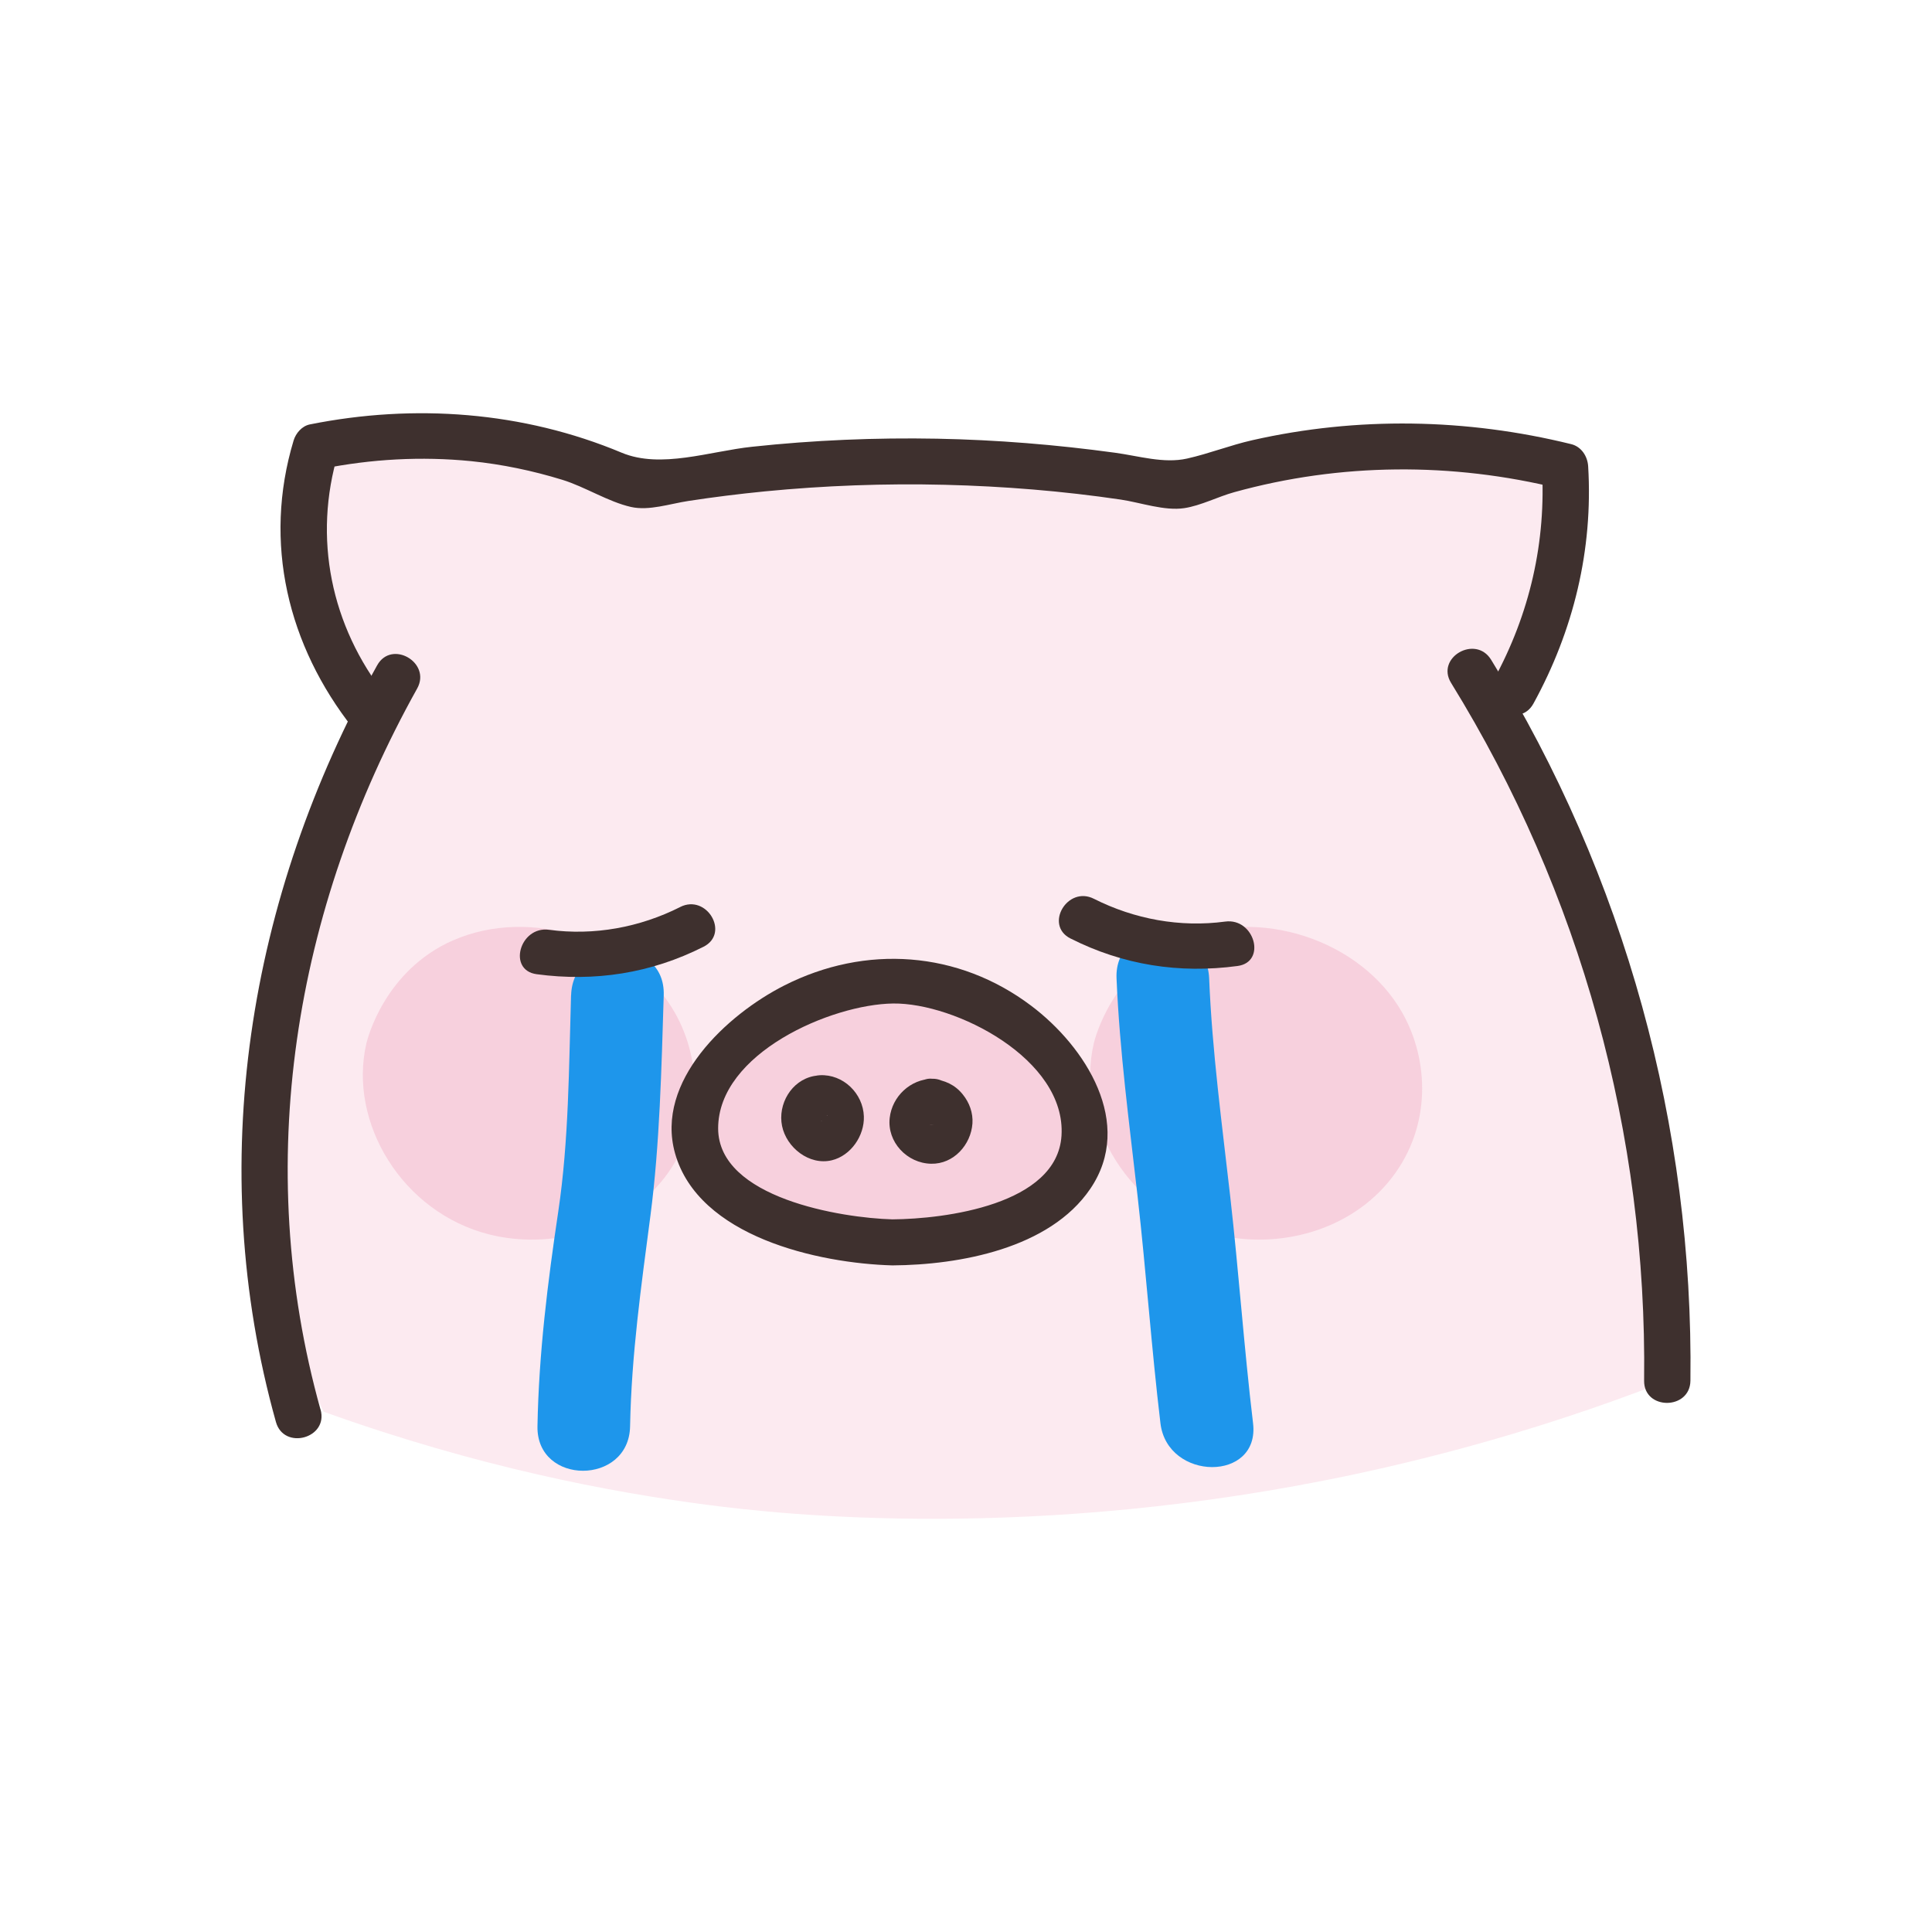
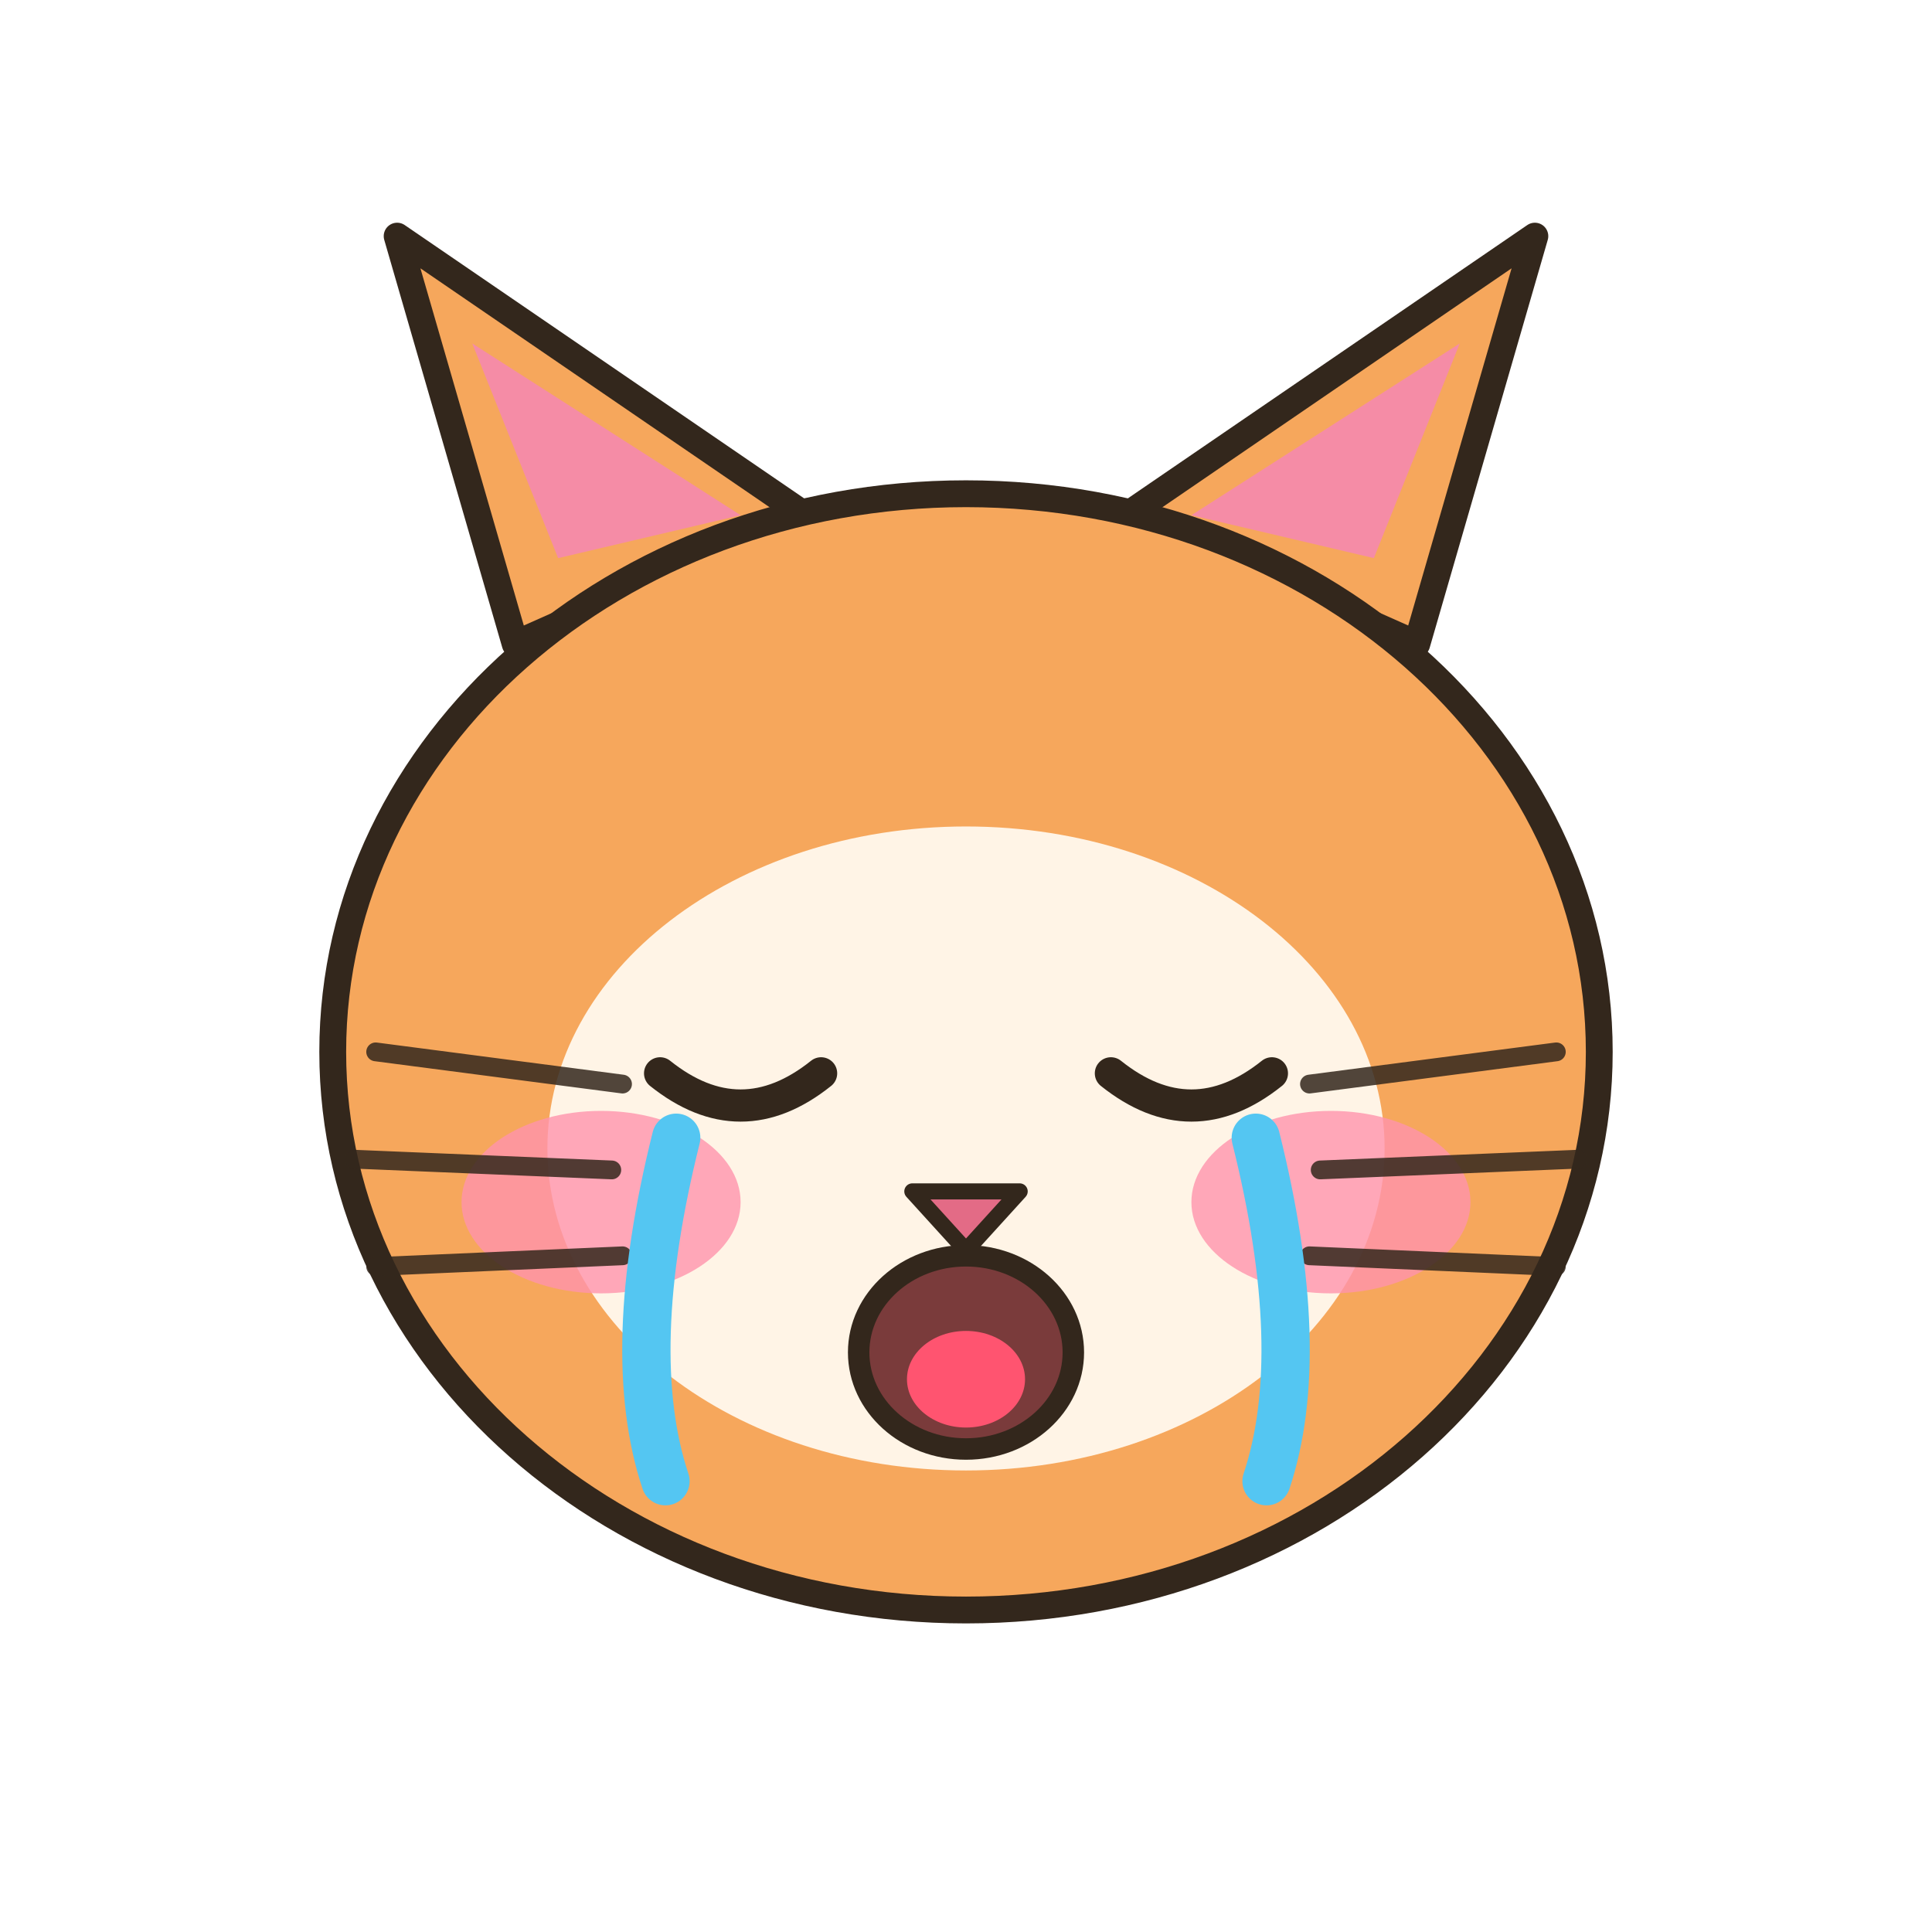
<svg xmlns="http://www.w3.org/2000/svg" width="360" height="360" viewBox="0 0 360 360" fill="none">
-   <path d="M60.315 263.059C53.787 250.209 50.968 239.103 49.616 231.57C43.72 198.98 53.772 170.708 60.977 150.425C63.968 142.006 66.916 135.259 68.958 130.828C65.435 126.74 58.259 117.264 56.303 103.37C54.894 93.393 56.749 85.232 58.245 80.486C65.852 78.885 78.349 77.213 93.305 79.714C104.105 81.515 112.676 84.917 118.615 87.805C130.566 85.603 144.544 83.831 160.205 83.359C183.185 82.644 203.117 84.903 218.907 87.805C227.795 84.017 243.829 78.599 264.178 79.443C275.021 79.886 284.124 81.987 290.97 84.145C291.372 89.763 291.3 97.767 289.028 107.029C286.785 116.134 283.204 123.238 280.27 128.084C282.686 134.488 286.209 143.978 290.222 155.571C299.469 182.214 304.085 195.536 307.148 211.673C309.161 222.308 311.232 237.831 310.686 257.27C296.88 262.659 277.135 269.42 252.745 274.637C192.633 287.501 145.306 282.169 131.846 280.411C113.812 278.067 88.933 273.35 60.33 263.059H60.315Z" fill="#FCEAF0" />
-   <path d="M219.971 175.224C234.467 168.849 253.594 175.067 261.316 188.746C266.278 197.522 266.752 209.786 259.432 219.349C251.652 229.526 237.933 232.842 226.73 230.026C210.494 225.953 200.399 209.172 203.807 194.435C203.994 193.635 207.172 180.842 219.971 175.21V175.224Z" fill="#F7D0DD" />
-   <path d="M84.432 175.224C98.928 168.849 118.054 175.067 125.777 188.746C130.738 197.522 131.213 209.786 123.893 219.349C116.113 229.526 102.394 232.842 91.191 230.026C74.955 225.953 64.86 209.172 68.268 194.435C68.455 193.635 71.633 180.842 84.432 175.21V175.224Z" fill="#F7D0DD" />
-   <path d="M166.302 231.498C178.641 231.598 198.515 226.924 201.693 214.675C205.058 201.668 188.319 185.016 170.674 182.929C149.606 180.442 127.546 198.766 129.645 212.345C131.472 224.152 151.447 231.37 166.302 231.498Z" fill="#F7D0DD" />
-   <path d="M166.302 235.787C178.828 235.701 195.581 232.642 203.146 221.536C211.444 209.358 202.297 195.05 192.144 187.403C178.555 177.154 161.283 175.953 146.14 183.629C135.427 189.061 122.038 201.482 125.777 214.875C130.12 230.441 152.453 235.401 166.288 235.787C171.839 235.944 171.839 227.368 166.288 227.21C156.825 226.953 133.845 223.251 133.816 210.272C133.801 196.265 154.884 187.131 166.432 186.988C177.979 186.845 198.688 197.337 197.796 211.616C196.976 224.495 176.038 227.139 166.288 227.21C160.737 227.253 160.722 235.829 166.288 235.787H166.302Z" fill="#3E302E" />
-   <path d="M152.799 208.915C153.374 208.886 153.101 209.029 152.942 208.872C152.971 208.9 152.166 208.329 152.597 208.714C152.942 209.029 152.511 208.543 152.439 208.414C152.209 207.985 152.396 208.9 152.41 208.386C152.41 208 152.281 207.528 152.353 208.143C152.065 208.143 152.439 208.814 152.353 208.143L152.151 208.457L152.367 208.143C153.072 207.728 152.108 208.143 152.64 208C153.288 207.814 153.575 207.828 154.194 208.028C153.705 207.528 154.582 208.143 154.194 208.028C153.848 207.657 154.194 207.628 154.122 207.914C154.078 208.128 154.107 208.4 154.064 208.629C154.165 207.971 153.978 208.586 154.007 208.629C154.007 208.629 154.28 208.043 153.906 208.657C153.791 208.843 152.971 208.972 153.92 208.786C156.207 208.329 157.515 205.627 156.94 203.512C156.279 201.139 153.92 200.067 151.634 200.51C147.435 201.339 144.904 205.77 145.723 209.801C146.543 213.832 150.785 217.205 154.984 216.204C158.551 215.347 161.096 211.616 160.967 208.014C160.823 203.755 157.127 200.124 152.77 200.353C150.44 200.481 148.456 202.239 148.456 204.641C148.456 206.871 150.426 209.057 152.77 208.929L152.799 208.915Z" fill="#3E302E" />
-   <path d="M173.723 209.601C173.119 209.529 172.96 209.472 172.558 209.043C172.946 209.458 172.63 209.329 172.615 208.857C172.586 208.3 172.414 209.315 172.644 208.772C172.932 208.085 172.313 209.315 172.673 208.714C172.989 208.171 172.241 209.115 172.687 208.686C172.773 208.6 173.363 208.2 172.975 208.414C172.586 208.629 173.377 208.271 173.507 208.271C173.679 208.271 173.924 208.429 174.068 208.414C174.327 208.386 174.197 208.786 173.967 208.314C174.226 208.829 174.341 209.015 174.24 209.629C174.355 208.986 174.154 209.529 174.183 209.586C174.413 209.215 174.442 209.143 174.269 209.386C174.125 209.558 174.14 209.558 174.298 209.386C174.643 209.343 174.168 209.458 173.981 209.529C173.521 209.701 174.816 209.558 173.723 209.586C176.052 209.529 178.037 207.657 178.037 205.298C178.037 202.94 176.067 200.953 173.723 201.01C169.638 201.096 166.245 204.283 165.784 208.3C165.267 212.788 169.006 216.762 173.507 216.847C177.706 216.933 180.927 213.303 181.201 209.329C181.33 207.371 180.64 205.47 179.417 203.955C177.936 202.096 176.024 201.282 173.708 201.01C171.393 200.739 169.394 203.168 169.394 205.298C169.394 207.842 171.379 209.315 173.708 209.586L173.723 209.601Z" fill="#3E302E" />
-   <path d="M59.726 262.673C46.941 216.933 54.779 169.435 77.731 128.298C80.42 123.467 72.971 119.136 70.281 123.967C46.237 167.077 38.011 217.048 51.414 264.96C52.895 270.277 61.221 268.019 59.74 262.673H59.726Z" fill="#3E302E" />
-   <path d="M270.391 127.255C294.55 166.405 306.918 211.359 306.357 257.27C306.285 262.787 314.914 262.787 314.986 257.27C315.575 209.929 302.762 163.304 277.84 122.924C274.935 118.221 267.471 122.524 270.391 127.255Z" fill="#3E302E" />
-   <path d="M71.921 129.671C61.667 116.692 58.259 100.211 63.033 84.36L60.014 87.361C69.16 85.532 78.522 85.003 87.812 85.932C93.564 86.518 99.259 87.704 104.781 89.405C109.009 90.706 113.338 93.508 117.58 94.465C120.931 95.223 124.857 93.865 128.25 93.35C132.982 92.621 137.727 92.035 142.487 91.564C153.633 90.477 164.85 90.063 176.052 90.334C187.025 90.606 197.997 91.492 208.855 93.093C212.508 93.636 216.995 95.251 220.705 94.68C223.782 94.208 226.975 92.536 229.995 91.707C249.768 86.232 270.577 86.118 290.466 91.02L287.302 86.89C288.151 100.926 285.059 114.419 278.286 126.769C275.625 131.614 283.074 135.945 285.735 131.1C293.213 117.478 296.866 102.413 295.931 86.89C295.816 85.031 294.68 83.231 292.767 82.759C273.281 77.956 252.947 77.585 233.331 82.03C229.233 82.959 225.278 84.531 221.194 85.446C216.851 86.418 212.191 84.96 207.762 84.36C196.789 82.859 185.731 81.958 174.643 81.744C163.138 81.529 151.605 82.016 140.158 83.245C132.277 84.074 123.16 87.404 115.854 84.36C97.447 76.655 77.213 75.183 57.727 79.085C56.26 79.385 55.124 80.715 54.707 82.087C48.969 101.14 53.628 120.308 65.809 135.745C69.232 140.091 75.3 133.973 71.906 129.685L71.921 129.671Z" fill="#3E302E" />
-   <path d="M106.406 185.43C106.003 198.766 106.003 212.488 104.033 225.695C102.063 238.903 100.395 252.153 100.15 265.775C99.949 276.809 117.206 276.824 117.407 265.775C117.666 252.382 119.478 239.674 121.204 226.481C122.93 213.288 123.26 199.081 123.677 185.43C124.008 174.395 106.751 174.395 106.42 185.43H106.406Z" fill="#1E96EB" />
-   <path d="M208.05 182.3C208.625 195.964 210.437 209.386 211.976 222.937C213.572 237.002 214.55 251.138 216.232 265.203C217.527 276.023 234.798 276.166 233.489 265.203C231.807 251.138 230.829 237.016 229.233 222.937C227.694 209.372 225.867 195.95 225.307 182.3C224.846 171.308 207.589 171.251 208.05 182.3Z" fill="#1E96EB" />
-   <path d="M199.493 174.881C209.272 179.827 219.756 181.456 230.599 179.998C236.078 179.269 233.748 170.993 228.298 171.722C219.9 172.852 211.372 171.279 203.836 167.477C198.904 164.976 194.532 172.38 199.479 174.881H199.493Z" fill="#3E302E" />
-   <path d="M126.755 169.007C119.219 172.809 110.692 174.381 102.293 173.252C96.857 172.523 94.513 180.785 99.992 181.528C110.85 182.986 121.319 181.356 131.098 176.411C136.045 173.909 131.688 166.505 126.741 169.007H126.755Z" fill="#3E302E" />
+   <path d="M96 120 L74 44 L150 96 Z" fill="#F6A75C" stroke="#33271C" stroke-width="5" stroke-linejoin="round" />
+   <path d="M264 120 L286 44 L210 96 Z" fill="#F6A75C" stroke="#33271C" stroke-width="5" stroke-linejoin="round" />
+   <path d="M104 104 L88 64 L138 96 Z" fill="#F58CA6" />
+   <path d="M256 104 L272 64 L222 96 Z" fill="#F58CA6" />
+   <ellipse cx="180" cy="196" rx="118" ry="104" fill="#F6A75C" stroke="#33271C" stroke-width="5" />
+   <ellipse cx="180" cy="214" rx="78" ry="60" fill="#FFF4E6" />
+   <ellipse cx="112" cy="224" rx="26" ry="17" fill="#FF93AC" opacity="0.8" />
+   <ellipse cx="248" cy="224" rx="26" ry="17" fill="#FF93AC" opacity="0.8" />
+   <g stroke="#33271C" stroke-width="3.5" stroke-linecap="round" fill="none" opacity="0.85">
+     <path d="M70 196 L116 202" />
+     <path d="M66 216 L114 218" />
+     <path d="M70 236 L116 234" />
+     <path d="M290 196 L244 202" />
+     <path d="M294 216 L246 218" />
+     <path d="M290 236 L244 234" />
+   </g>
+   <path d="M123 200 Q138 212 153 200" stroke="#33271C" stroke-width="6" fill="none" stroke-linecap="round" />
+   <path d="M207 200 Q222 212 237 200" stroke="#33271C" stroke-width="6" fill="none" stroke-linecap="round" />
+   <path d="M126 212 q-10 40 -2 64" stroke="#54C6F2" stroke-width="9" fill="none" stroke-linecap="round" />
+   <path d="M234 212 q10 40 2 64" stroke="#54C6F2" stroke-width="9" fill="none" stroke-linecap="round" />
+   <path d="M170 222 h20 l-10 11 Z" fill="#E36B86" stroke="#33271C" stroke-width="3" stroke-linejoin="round" />
+   <ellipse cx="180" cy="252" rx="20" ry="18" fill="#7a3b3b" stroke="#33271C" stroke-width="4" />
+   <ellipse cx="180" cy="257" rx="11" ry="9" fill="#FF5470" />
</svg>
